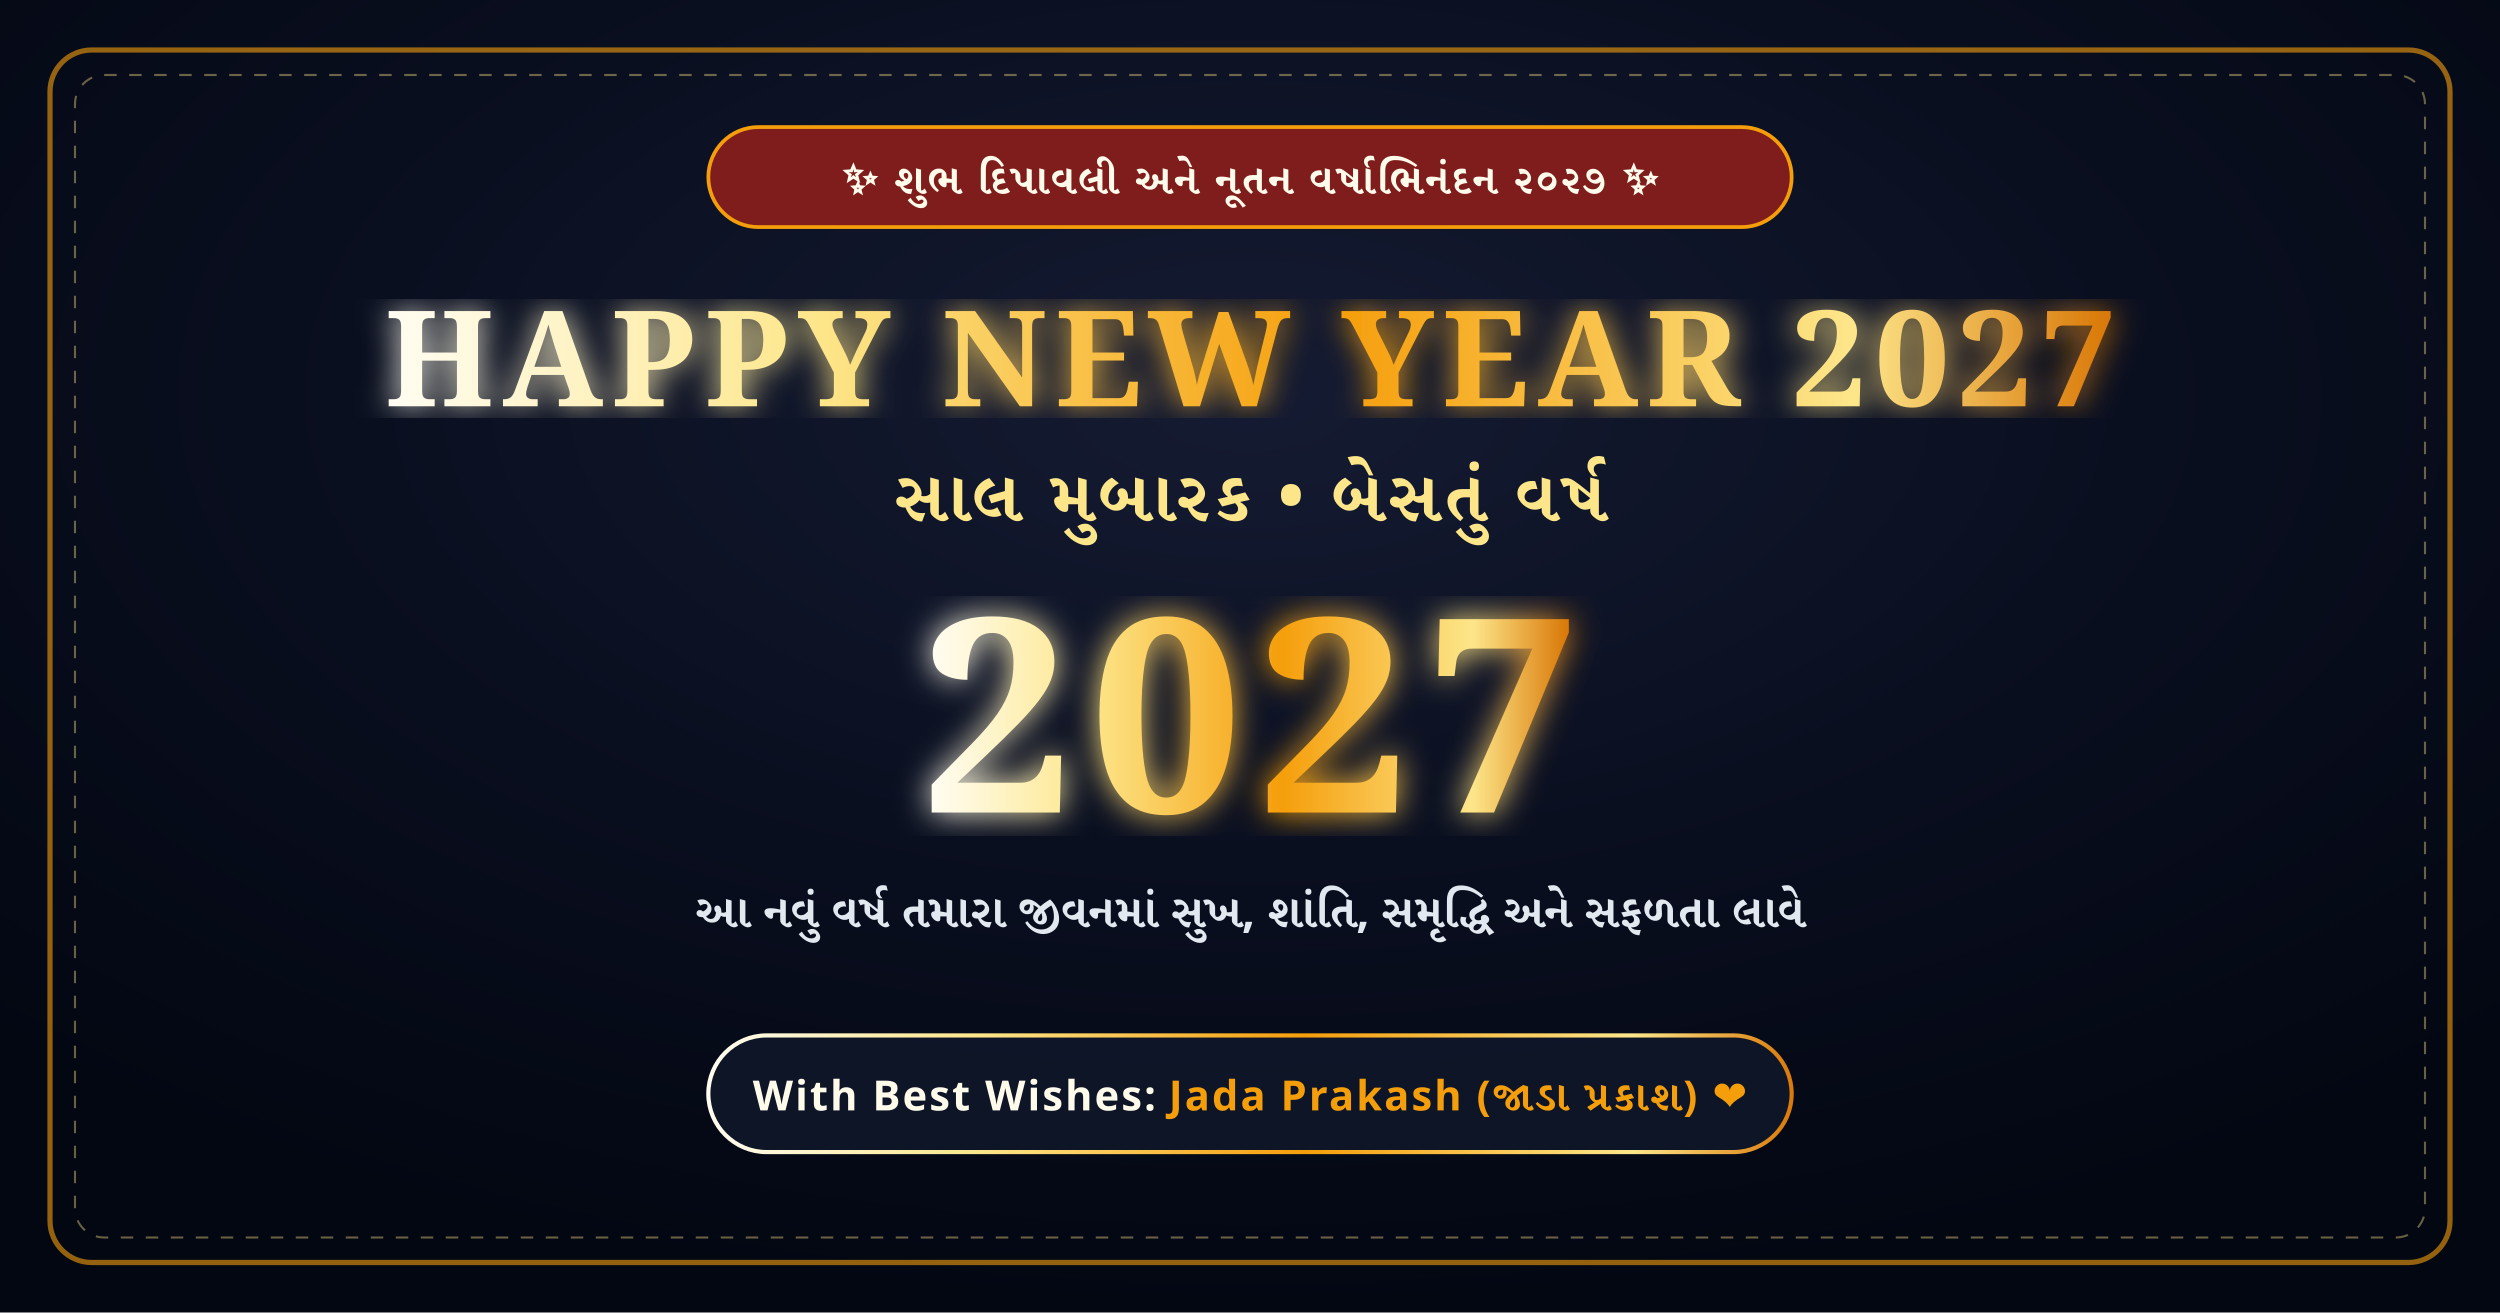
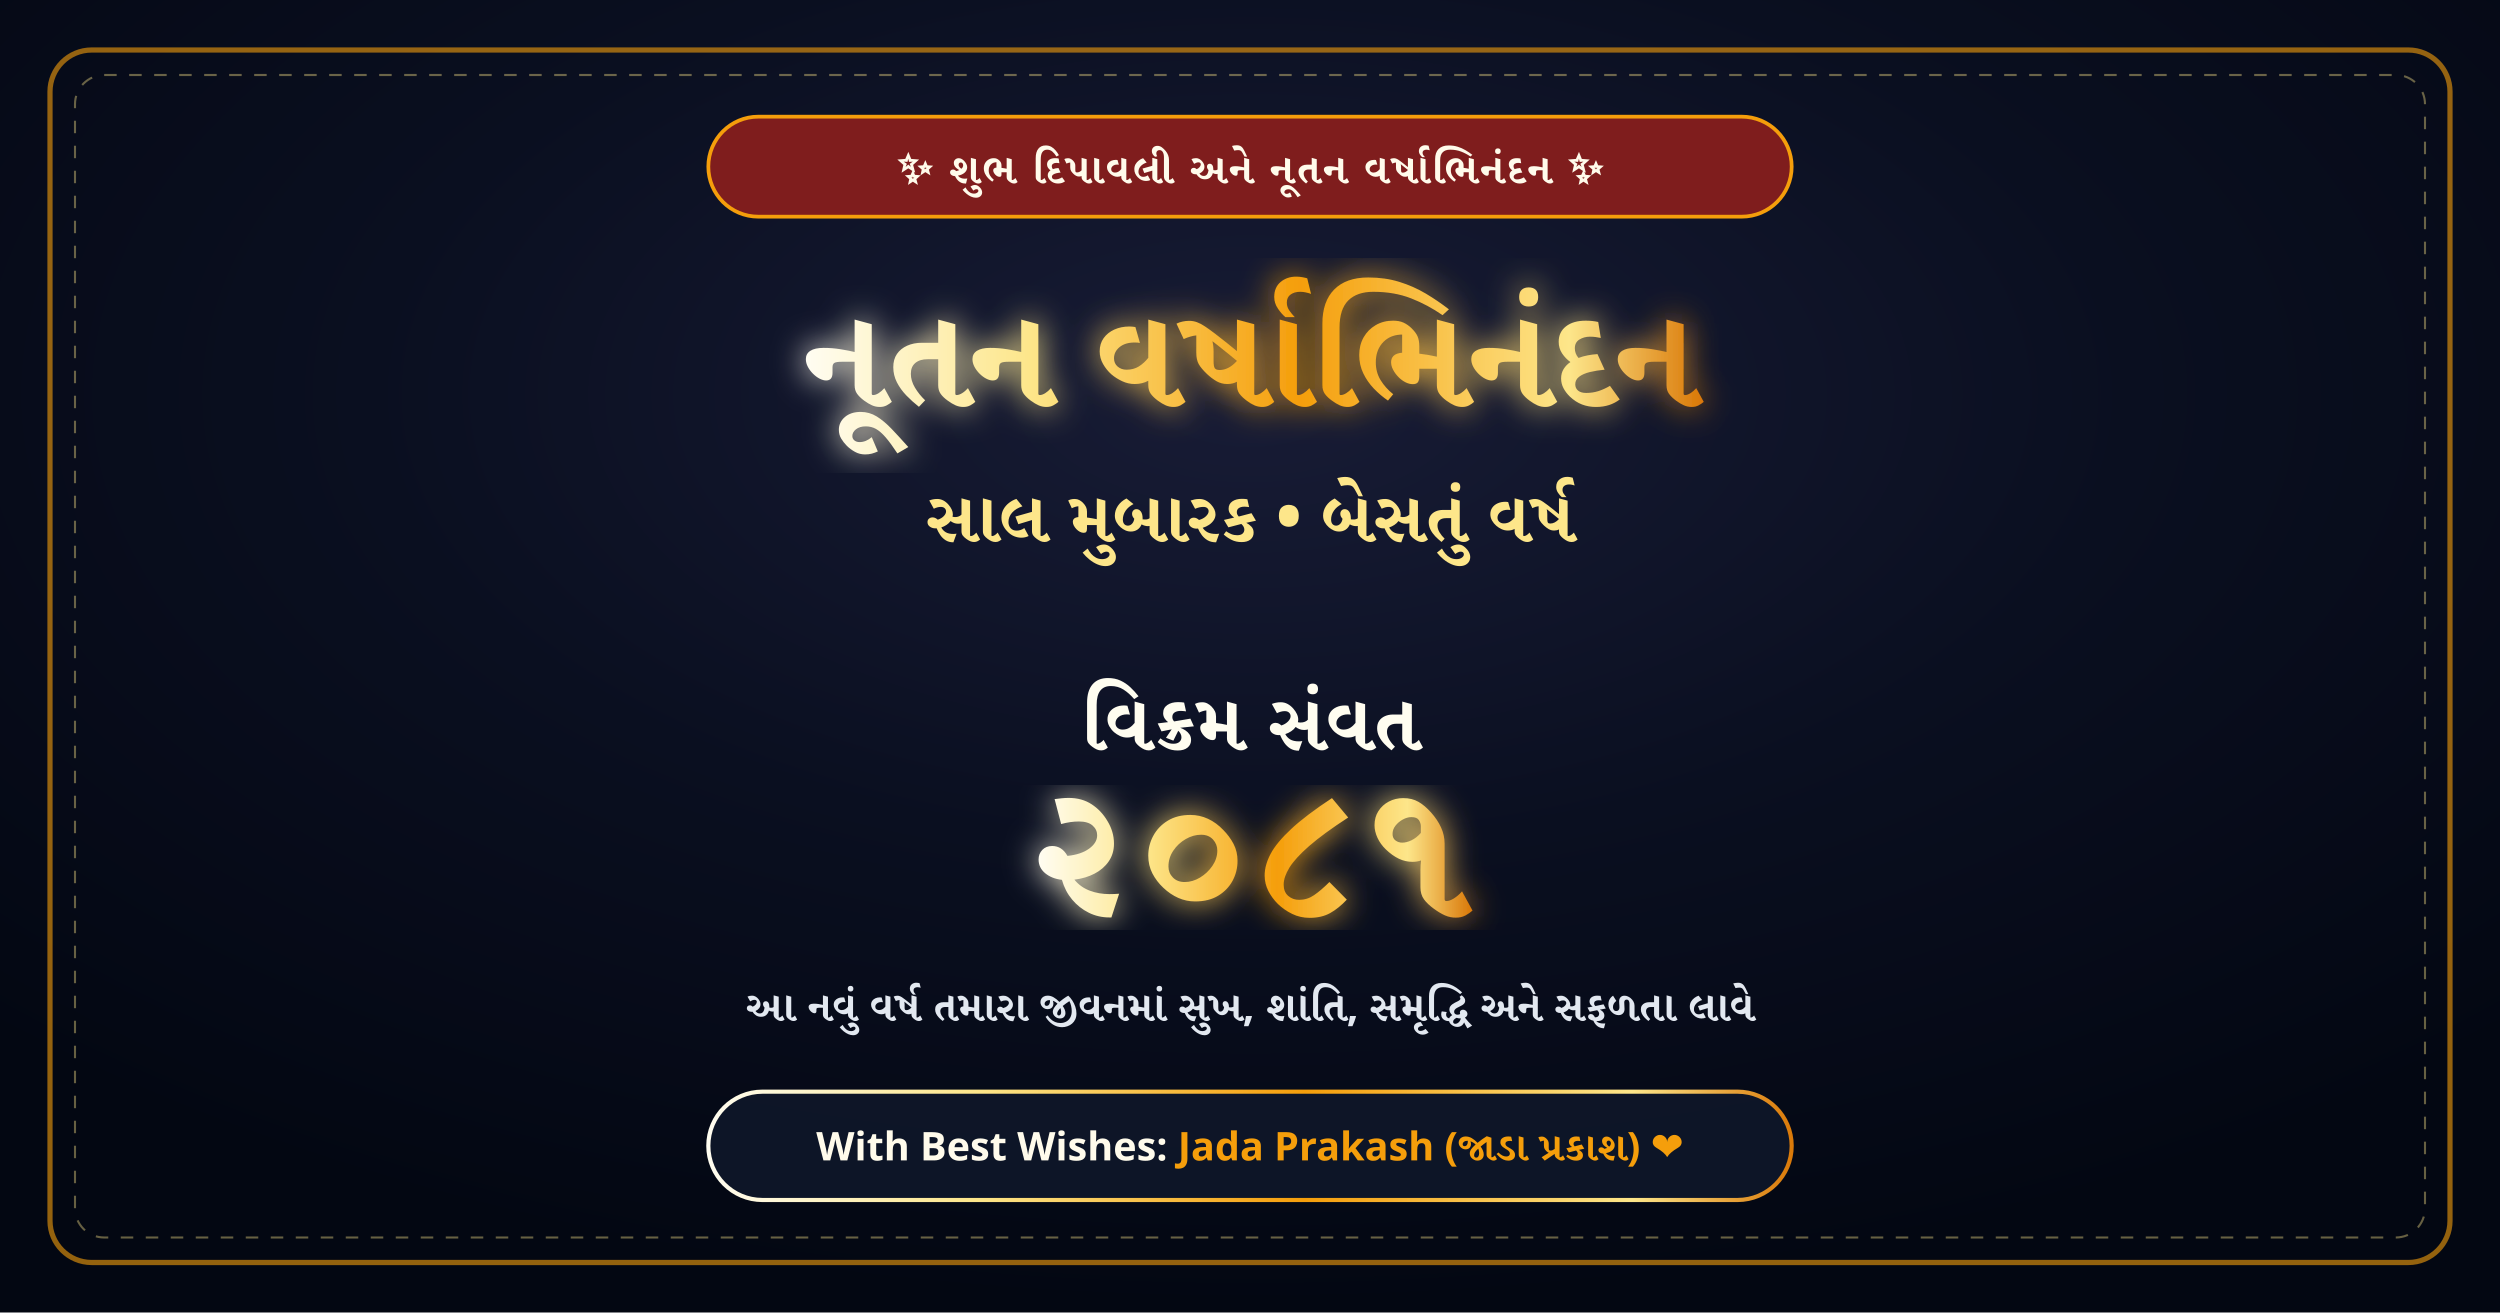
<svg xmlns="http://www.w3.org/2000/svg" viewBox="0 0 1200 630" width="1200" height="630">
  <defs>
    <radialGradient id="bg" cx="50%" cy="30%" r="70%">
-       <stop offset="0%" stop-color="#151b32" />
+       <stop offset="0%" stop-color="#181c36" />
      <stop offset="50%" stop-color="#0a0f20" />
      <stop offset="100%" stop-color="#030712" />
    </radialGradient>
    <linearGradient id="goldText" x1="0%" y1="0%" x2="100%" y2="0%">
      <stop offset="0%" stop-color="#FFFDF2" />
      <stop offset="25%" stop-color="#FDE68A" />
      <stop offset="55%" stop-color="#F59E0B" />
      <stop offset="85%" stop-color="#FDE68A" />
      <stop offset="100%" stop-color="#D97706" />
    </linearGradient>
    <filter id="glow">
      <feGaussianBlur stdDeviation="8" result="blur" />
      <feComposite in="SourceGraphic" in2="blur" operator="over" />
    </filter>
  </defs>
  <rect width="1200" height="630" fill="url(#bg)" />
  <rect x="24" y="24" width="1152" height="582" rx="20" fill="none" stroke="#F59E0B" stroke-width="2.5" opacity="0.6" />
  <rect x="36" y="36" width="1128" height="558" rx="14" fill="none" stroke="#FDE68A" stroke-width="1" stroke-dasharray="6,6" opacity="0.4" />
-   <g transform="translate(600, 85)">
+   <g transform="translate(600, 80)">
    <rect x="-260" y="-24" width="520" height="48" rx="24" fill="#7F1D1D" stroke="#F59E0B" stroke-width="1.8" />
-     <text x="0" y="8" font-family="'Hind Vadodara', sans-serif" font-size="20" font-weight="700" fill="#FFFBEB" text-anchor="middle" letter-spacing="1">✨ શુભ દિપાવલી અને નૂતન વર્ષાભિનંદન ૨૦૨૭ ✨</text>
+     <text x="0" y="8" font-family="'Hind Vadodara', sans-serif" font-size="20" font-weight="700" fill="#FFFBEB" text-anchor="middle" letter-spacing="1">✨ શુભ દિપાવલી અને નૂતન વર્ષાભિનંદન ✨</text>
  </g>
-   <text x="600" y="195" font-family="'Cinzel Decorative', 'Cinzel', serif" font-size="64" font-weight="900" fill="url(#goldText)" text-anchor="middle" letter-spacing="4" filter="url(#glow)">HAPPY NEW YEAR 2027</text>
-   <text x="600" y="250" font-family="'Hind Vadodara', sans-serif" font-size="34" font-weight="700" fill="#FDE68A" text-anchor="middle" letter-spacing="2">સાલ મુબારક • બેસતું વર્ષ</text>
-   <text x="600" y="390" font-family="'Cinzel', serif" font-size="130" font-weight="900" fill="url(#goldText)" text-anchor="middle" letter-spacing="8" filter="url(#glow)">2027</text>
-   <text x="600" y="445" font-family="'Hind Vadodara', sans-serif" font-size="22" font-weight="600" fill="#E2E8F0" text-anchor="middle">આ નવું વર્ષ તમારા જીવનમાં સુખ, શાંતિ, સમૃદ્ધિ અને સફળતા લાવે</text>
-   <g transform="translate(600, 525)">
-     <rect x="-260" y="-28" width="520" height="56" rx="28" fill="rgba(15, 23, 42, 0.9)" stroke="url(#goldText)" stroke-width="2" />
-     <text x="0" y="8" font-family="'Outfit', sans-serif" font-size="20" font-weight="600" fill="#FFFBEB" text-anchor="middle" letter-spacing="1">With Best Wishes: <tspan fill="#F59E0B" font-weight="800">Jada Prakash (જાડા પ્રકાશ) ❤️</tspan>
+   <text x="600" y="195" font-family="'Hind Vadodara', sans-serif" font-size="68" font-weight="900" fill="url(#goldText)" text-anchor="middle" filter="url(#glow)">નૂતન વર્ષાભિનંદન</text>
+   <text x="600" y="260" font-family="'Hind Vadodara', sans-serif" font-size="34" font-weight="700" fill="#FDE68A" text-anchor="middle">સાલ મુબારક • બેસતું વર્ષ</text>
+   <text x="600" y="360" font-family="'Hind Vadodara', sans-serif" font-size="38" font-weight="700" fill="#FFFDF0" text-anchor="middle">વિક્રમ સંવત</text>
+   <text x="600" y="440" font-family="'Hind Vadodara', sans-serif" font-size="95" font-weight="900" fill="url(#goldText)" text-anchor="middle" letter-spacing="6" filter="url(#glow)">૨૦૮૧</text>
+   <text x="600" y="490" font-family="'Hind Vadodara', sans-serif" font-size="20" font-weight="600" fill="#E2E8F0" text-anchor="middle">આ નવું વર્ષ તમારા જીવનમાં સુખ, શાંતિ, સમૃદ્ધિ અને સફળતા લાવે</text>
+   <g transform="translate(600, 550)">
+     <rect x="-260" y="-26" width="520" height="52" rx="26" fill="rgba(15, 23, 42, 0.9)" stroke="url(#goldText)" stroke-width="2" />
+     <text x="0" y="7" font-family="'Hind Vadodara', sans-serif" font-size="19" font-weight="600" fill="#FFFBEB" text-anchor="middle">With Best Wishes: <tspan fill="#F59E0B" font-weight="800">Jada Prakash (જાડા પ્રકાશ) ❤️</tspan>
    </text>
  </g>
</svg>
